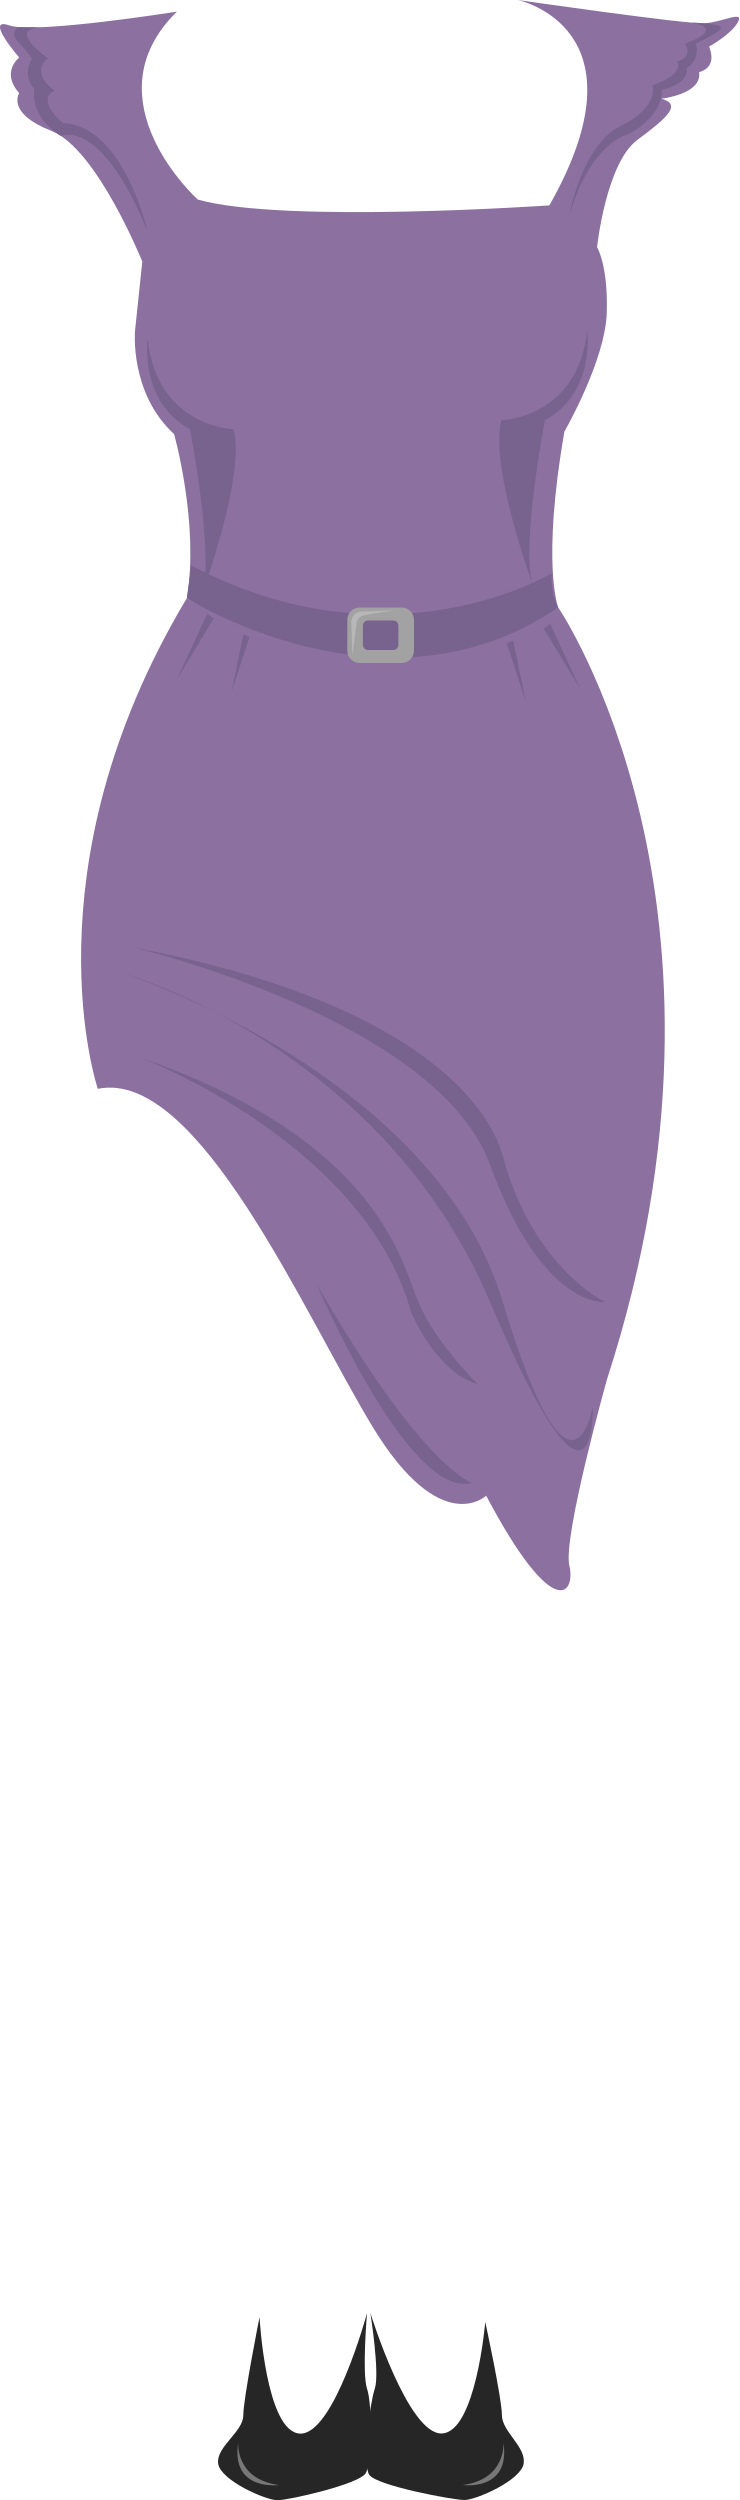
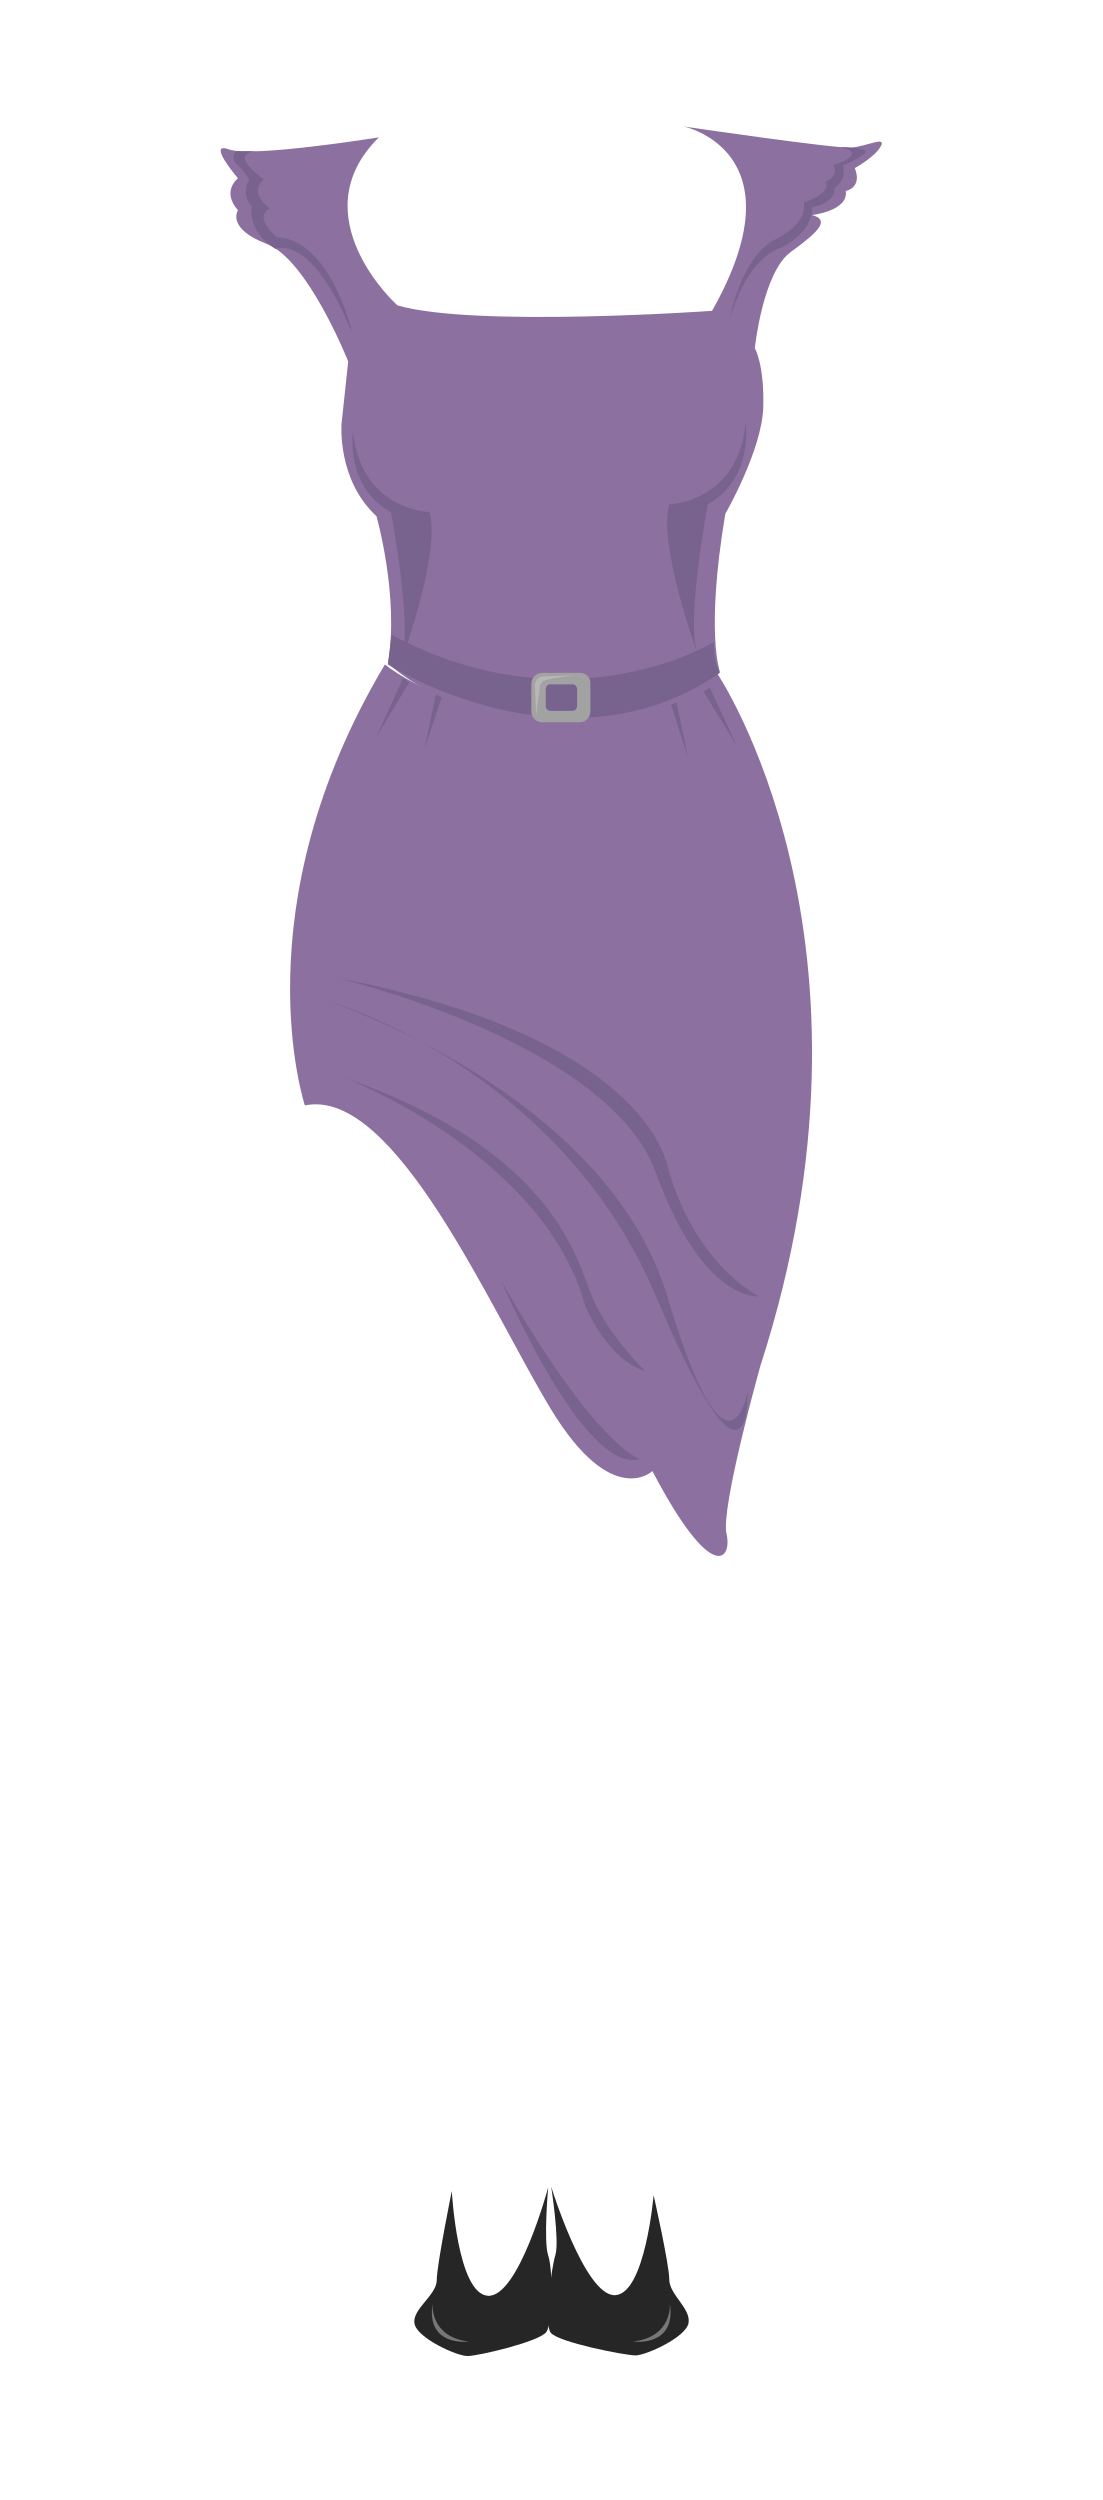
- <svg xmlns="http://www.w3.org/2000/svg" viewBox="0 0 222.14 751.35">
-   <defs>
-     <style>.cls-1{fill:#262626;}.cls-2{fill:#777;}.cls-3{fill:#8b70a0;}.cls-4{fill:#78628e;}.cls-5{fill:#a2a2a3;}.cls-6{fill:#b7b7b7;}</style>
-   </defs>
-   <g id="Layer_2" data-name="Layer 2">
+ <svg xmlns="http://www.w3.org/2000/svg" version="1.1" id="Layer_1" x="0px" y="0px" viewBox="0 0 183 415" style="enable-background:new 0 0 183 415;" xml:space="preserve">
+   <style type="text/css">
+ 	.st0{fill:none;}
+ 	.st1{fill:#262626;}
+ 	.st2{fill:#777777;}
+ 	.st3{fill:#8B70A0;}
+ 	.st4{fill:#78628E;}
+ 	.st5{fill:#A2A2A3;}
+ 	.st6{fill:#B7B7B7;}
+ </style>
+   <g id="Layer_2_1_">
    <g id="cfg">
-       <g id="cfg-2" data-name="cfg">
-         <g id="dressshoes_girl" data-name="dressshoes girl">
-           <path class="cls-1" d="M78,696.39s1.86,34.46,12.11,35,20.2-36.22,20.2-36.22-1.56,18.14,0,22.72,1.71,22.31-.49,25.53-23,8-26.45,8-17.1-5.94-17.8-11,7.55-9.53,7.55-14.53S78,696.39,78,696.39Z" />
-           <path class="cls-2" d="M71.59,734.1s-.93,11,12.25,12.75C83.84,746.85,69.35,748.85,71.59,734.1Z" />
-           <path class="cls-1" d="M145.84,697.85s-2.79,33-13,33.5-21.53-36.22-21.53-36.22,2.88,18.14,1.34,22.72-3.86,22.72-1.66,25.95,25.1,7.55,28.6,7.55,17.09-5.94,17.8-11-6.55-9.53-6.55-14.53S145.84,697.85,145.84,697.85Z" />
-           <path class="cls-2" d="M151.3,734.1s.93,11-12.25,12.75C139.05,746.85,153.53,748.85,151.3,734.1Z" />
+       <g id="cfg-2">
+         <rect class="st0" width="183" height="415" />
+         <g id="dressshoes_girl">
+           <path class="st1" d="M75,363.7c0,0,0.9,17.1,6,17.4s10-18,10-18s-0.8,9,0,11.3s0.8,11.1-0.3,12.7s-11.3,4-13.1,4s-8.4-3-8.8-5.4      s3.7-4.7,3.7-7.2S75,363.7,75,363.7z" />
+           <path class="st2" d="M71.8,382.4c0,0-0.5,5.5,6,6.3C77.9,388.7,70.7,389.7,71.8,382.4z" />
+           <path class="st1" d="M108.5,364.4c0,0-1.4,16.4-6.4,16.6s-10.6-18-10.6-18s1.4,9,0.7,11.3s-1.9,11.3-0.8,12.9s12.4,3.8,14.1,3.8      s8.4-3,8.8-5.4s-3.2-4.7-3.2-7.2S108.5,364.4,108.5,364.4z" />
+           <path class="st2" d="M111.2,382.4c0,0,0.5,5.5-6.1,6.3C105.1,388.7,112.3,389.7,111.2,382.4z" />
        </g>
        <g id="cfgskirt">
-           <path class="cls-3" d="M56.16,179.75s41.22,34.8,111.58,2.76c0,0,61,89.46,14.69,232,0,0-13.32,47.5-11.32,56s-4.65,17.5-25-21c0,0-13.57,13-34-20.5s-52.46-108-82.71-101.77C29.36,327.2,7.21,261.53,56.16,179.75Z" />
-           <path class="cls-4" d="M37.11,292.51s77.69,22,110.15,98.73C179.47,467.45,178.11,423,178.11,423s-6.5,36.55-27-31.73S37.11,292.51,37.11,292.51Z" />
-           <path class="cls-4" d="M40.58,284.86S131.41,306.47,147.26,350s34.57,41.29,34.57,41.29S160.11,381,151.11,347.47C146.82,331.51,123.55,300.75,40.58,284.86Z" />
-           <path class="cls-4" d="M42.61,318s67,25.58,81,76.5c0,0,7.5,18,20,21.5,0,0-12.5-12-17.92-24.73C120.81,379.76,114.11,343,42.61,318Z" />
-           <path class="cls-4" d="M95.21,386s27.67,65,46.67,59.67C141.88,445.65,127.21,441.65,95.21,386Z" />
-           <polygon class="cls-4" points="62.27 184.5 53.27 203.97 64.27 185.81 62.27 184.5" />
-           <polygon class="cls-4" points="73.39 189.51 69.62 207.87 75.36 190.23 73.39 189.51" />
-           <polygon class="cls-4" points="165.39 187.57 174.39 207.04 163.39 188.88 165.39 187.57" />
-           <polygon class="cls-4" points="154.26 192.58 158.04 210.94 152.3 193.3 154.26 192.58" />
+           <path class="st3" d="M63.9,110.3c0,0,20.4,17.3,55.1,1.4c0,0,30.1,44.4,7.2,115.1c0,0-6.6,23.6-5.6,27.8      c1,4.2-2.3,8.7-12.3-10.4c0,0-6.7,6.4-16.8-10.2s-25.9-53.6-40.9-50.5C50.6,183.4,39.7,150.8,63.9,110.3z" />
+           <path class="st4" d="M54.5,166.2c0,0,38.4,10.9,54.4,49c15.9,37.8,15.2,15.8,15.2,15.8s-3.2,18.1-13.3-15.7      S54.5,166.2,54.5,166.2z" />
+           <path class="st4" d="M56.2,162.4c0,0,44.9,10.7,52.7,32.3s17.1,20.5,17.1,20.5s-10.7-5.1-15.2-21.7      C108.7,185.6,97.2,170.3,56.2,162.4z" />
+           <path class="st4" d="M57.2,178.9c0,0,33.1,12.7,40,38c0,0,3.7,8.9,9.9,10.7c0,0-6.2-6-8.8-12.3      C95.8,209.5,92.5,191.3,57.2,178.9z" />
+           <path class="st4" d="M83.2,212.6c0,0,13.7,32.3,23,29.6C106.2,242.2,99,240.3,83.2,212.6z" />
+           <polygon class="st4" points="66.9,112.6 62.5,122.3 67.9,113.3     " />
+           <polygon class="st4" points="72.4,115.1 70.5,124.2 73.4,115.5     " />
+           <polygon class="st4" points="117.8,114.1 122.3,123.8 116.8,114.8     " />
+           <polygon class="st4" points="112.3,116.6 114.2,125.7 111.4,117     " />
        </g>
        <g id="cfgshirt">
-           <path class="cls-3" d="M53.16,3.5S10.44,10.3,2.77,7.63s3,9.67,3,9.67S.11,21.63,5.77,28c0,0-4,6,9.67,11.33S42.77,78.63,42.77,78.63L40.58,99.4s-1.7,18.7,11.75,31.09c0,0,7.61,27,3.83,49.26,0,0,42,40.71,111.58,2.76,0,0-5-13,1.87-52.78,0,0,12.33-21.4,12.75-35.75s-2.92-19.68-2.92-19.68S182.12,49,191.61,42s13.16-10.67,7.16-12.34c0,0,12.34-1.33,11.34-8,0,0,5.66-1,3-7.66,0,0,6.66-3.67,8.66-7.34s-4.66,0-10,.34S155.6,0,155.6,0s39.84,8.3,9.51,61.72c0,0-80,5.58-105.67-1.75C59.44,60,26.21,30,53.16,3.5Z" />
-           <path class="cls-4" d="M44.39,102s-2.62,18.61,12.72,27c0,0,7.33,38,3.66,49.33,0,0,13.15-35.67,9.41-49.33C70.18,129,47.29,128.43,44.39,102Z" />
-           <path class="cls-4" d="M176.49,99.35s2.62,18.61-12.72,26.94c0,0-7.33,38-3.66,49.34,0,0-13.15-35.67-9.41-49.34C150.7,126.29,173.59,125.75,176.49,99.35Z" />
-           <path class="cls-4" d="M12.11,8.19H5.36s-2.5,1.78,0,4.28a34.92,34.92,0,0,1,4.25,5.25,7.23,7.23,0,0,0,.75,9s-1.88,8,7.93,14.1c0,0,12.05-5.6,25.93,28.4,0,0-7.11-31.5-25.36-32.25,0,0-8.25-6.75-2.5-9.75,0,0-7.5-5-2-9.75C14.36,17.47,1.94,8.9,12.11,8.19Z" />
-           <path class="cls-4" d="M208,6.78s8.09.26,8.71,1.41-7.62,4.9-7.62,4.9a6.17,6.17,0,0,1-2.75,7.38s1.25,4.62-7.5,6.5c0,0,1,7.62-10.25,13.5,0,0-11,2.12-17.5,24.25,0,0,3.87-21.75,16-27.13,0,0,10.62-5,9-12,0,0,9.62-2.87,7.37-7.12,0,0,4.88-.75,2.5-5.38C206,13.09,218.43,8.84,208,6.78Z" />
-           <path class="cls-4" d="M56.16,179.75s59.89,38.3,111.58,2.76c0,0-2.2-3.21-2-10.21,0,0-48.14,29.33-108.23-2.33Z" />
-           <path class="cls-5" d="M120.73,182.59H108.06a3.7,3.7,0,0,0-3.68,3.69v9.29a3.7,3.7,0,0,0,3.68,3.68h12.67a3.7,3.7,0,0,0,3.69-3.68v-9.29A3.7,3.7,0,0,0,120.73,182.59Zm-1,11.23a1.54,1.54,0,0,1-1.53,1.53H110.6a1.54,1.54,0,0,1-1.53-1.53V188a1.53,1.53,0,0,1,1.53-1.52h7.59a1.53,1.53,0,0,1,1.53,1.52Z" />
-           <path class="cls-6" d="M118.61,183.47l-10.32.33a3.24,3.24,0,0,0-2.68,3.67l.31,9.62,1.19-9.37a2.79,2.79,0,0,1,2-2.69C111.11,184.41,118.61,183.47,118.61,183.47Z" />
+           <path class="st3" d="M62.9,22.8c0,0-21.1,3.4-24.9,2s1.5,4.8,1.5,4.8s-2.8,2.1,0,5.3c0,0-2,3,4.8,5.6s13.5,19.5,13.5,19.5      l-1.1,10.3c0,0-0.8,9.3,5.8,15.4c0,0,3.8,13.4,1.9,24.4c0,0,20.7,20.2,55.1,1.4c0,0-2.4-6.5,0.9-26.2c0,0,6.1-10.6,6.3-17.7      s-1.4-9.8-1.4-9.8s1.3-12.6,6-16c4.7-3.4,6.5-5.3,3.5-6.1c0,0,6.1-0.7,5.6-4c0,0,2.8-0.5,1.5-3.8c0,0,3.3-1.8,4.3-3.6      s-2.3,0-4.9,0.2S113.5,21,113.5,21s19.7,4.1,4.7,30.6c0,0-39.5,2.8-52.2-0.9C66,50.8,49.6,35.9,62.9,22.8z" />
+           <path class="st4" d="M58.6,71.7c0,0-1.3,9.2,6.3,13.3c0,0,3.6,18.9,1.8,24.5c0,0,6.5-17.7,4.6-24.5C71.3,85,60,84.8,58.6,71.7z" />
+           <path class="st4" d="M123.8,70.3c0,0,1.3,9.2-6.3,13.4c0,0-3.6,18.9-1.8,24.5c0,0-6.5-17.7-4.6-24.5      C111.1,83.7,122.4,83.5,123.8,70.3z" />
+           <path class="st4" d="M42.6,25.1h-3.3c-0.6,0.4-0.7,1.2-0.3,1.8c0.1,0.1,0.2,0.2,0.3,0.3c0.8,0.8,1.5,1.7,2.1,2.6      c-0.9,1.4-0.8,3.2,0.4,4.5c0,0-0.9,4,3.9,7c0,0,6-2.8,12.8,14.1c0,0-3.5-15.6-12.5-16c0,0-4.1-3.3-1.2-4.8c0,0-3.7-2.5-1-4.8      C43.7,29.7,37.6,25.5,42.6,25.1z" />
+           <path class="st4" d="M139.4,24.4c0,0,4,0.1,4.3,0.7s-3.8,2.4-3.8,2.4c0.5,1.4-0.1,2.9-1.4,3.7c0,0,0.6,2.3-3.7,3.2      c0,0,0.5,3.8-5.1,6.7c0,0-5.4,1-8.6,12c0,0,1.9-10.8,7.9-13.5c0,0,5.2-2.5,4.4-6c0,0,4.8-1.4,3.6-3.5c0.9-0.1,1.6-0.9,1.6-1.8      c0-0.3-0.1-0.6-0.3-0.9C138.4,27.5,144.5,25.4,139.4,24.4z" />
+           <path class="st4" d="M64.4,110.3c0,0,29.6,19,55.1,1.4c0,0-1.1-1.6-1-5.1c0,0-23.8,14.6-53.5-1.2L64.4,110.3z" />
+           <path class="st5" d="M96.3,111.7H90c-1,0-1.8,0.8-1.8,1.8c0,0,0,0,0,0v4.6c0,1,0.8,1.8,1.8,1.8c0,0,0,0,0,0h6.2      c1,0,1.8-0.8,1.8-1.8v-4.6C98.1,112.5,97.3,111.7,96.3,111.7z M95.8,117.2c0,0.4-0.3,0.8-0.7,0.8c0,0,0,0,0,0h-3.7      c-0.4,0-0.8-0.3-0.8-0.7c0,0,0,0,0,0v-2.9c0-0.4,0.3-0.8,0.7-0.8c0,0,0,0,0,0H95c0.4,0,0.8,0.3,0.8,0.8L95.8,117.2z" />
+           <path class="st6" d="M95.2,112.1l-5.1,0.2c-0.9,0.1-1.5,1-1.3,1.8l0.2,4.8l0.6-4.7c0-0.6,0.4-1.2,1-1.3      C91.5,112.6,95.2,112.1,95.2,112.1z" />
        </g>
      </g>
    </g>
  </g>
</svg>
